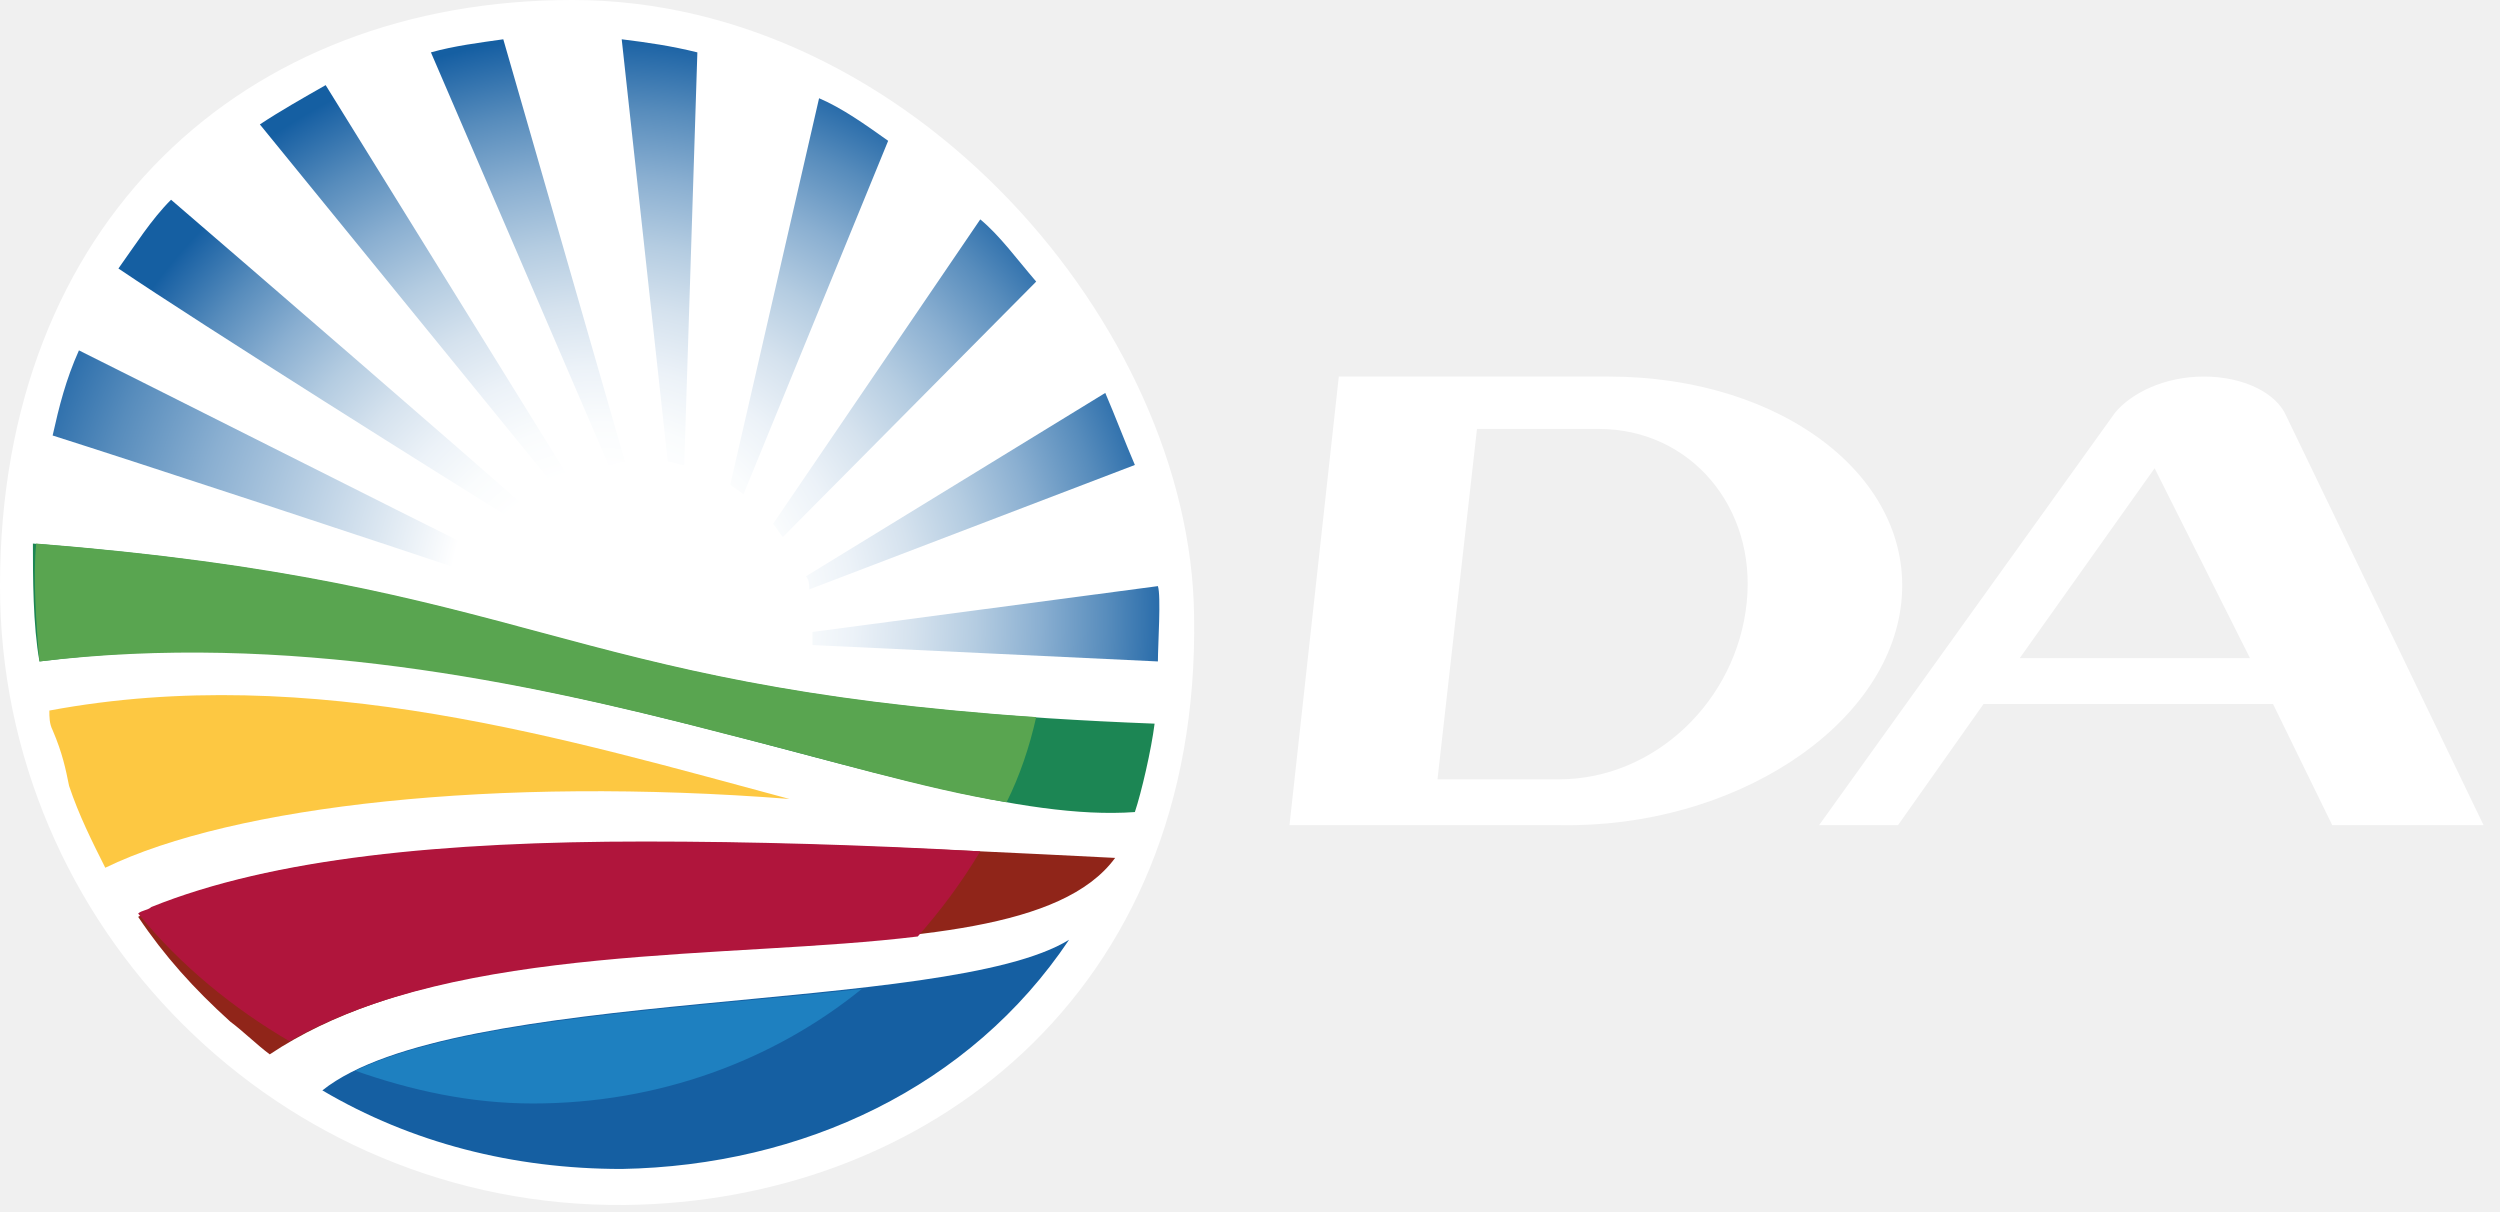
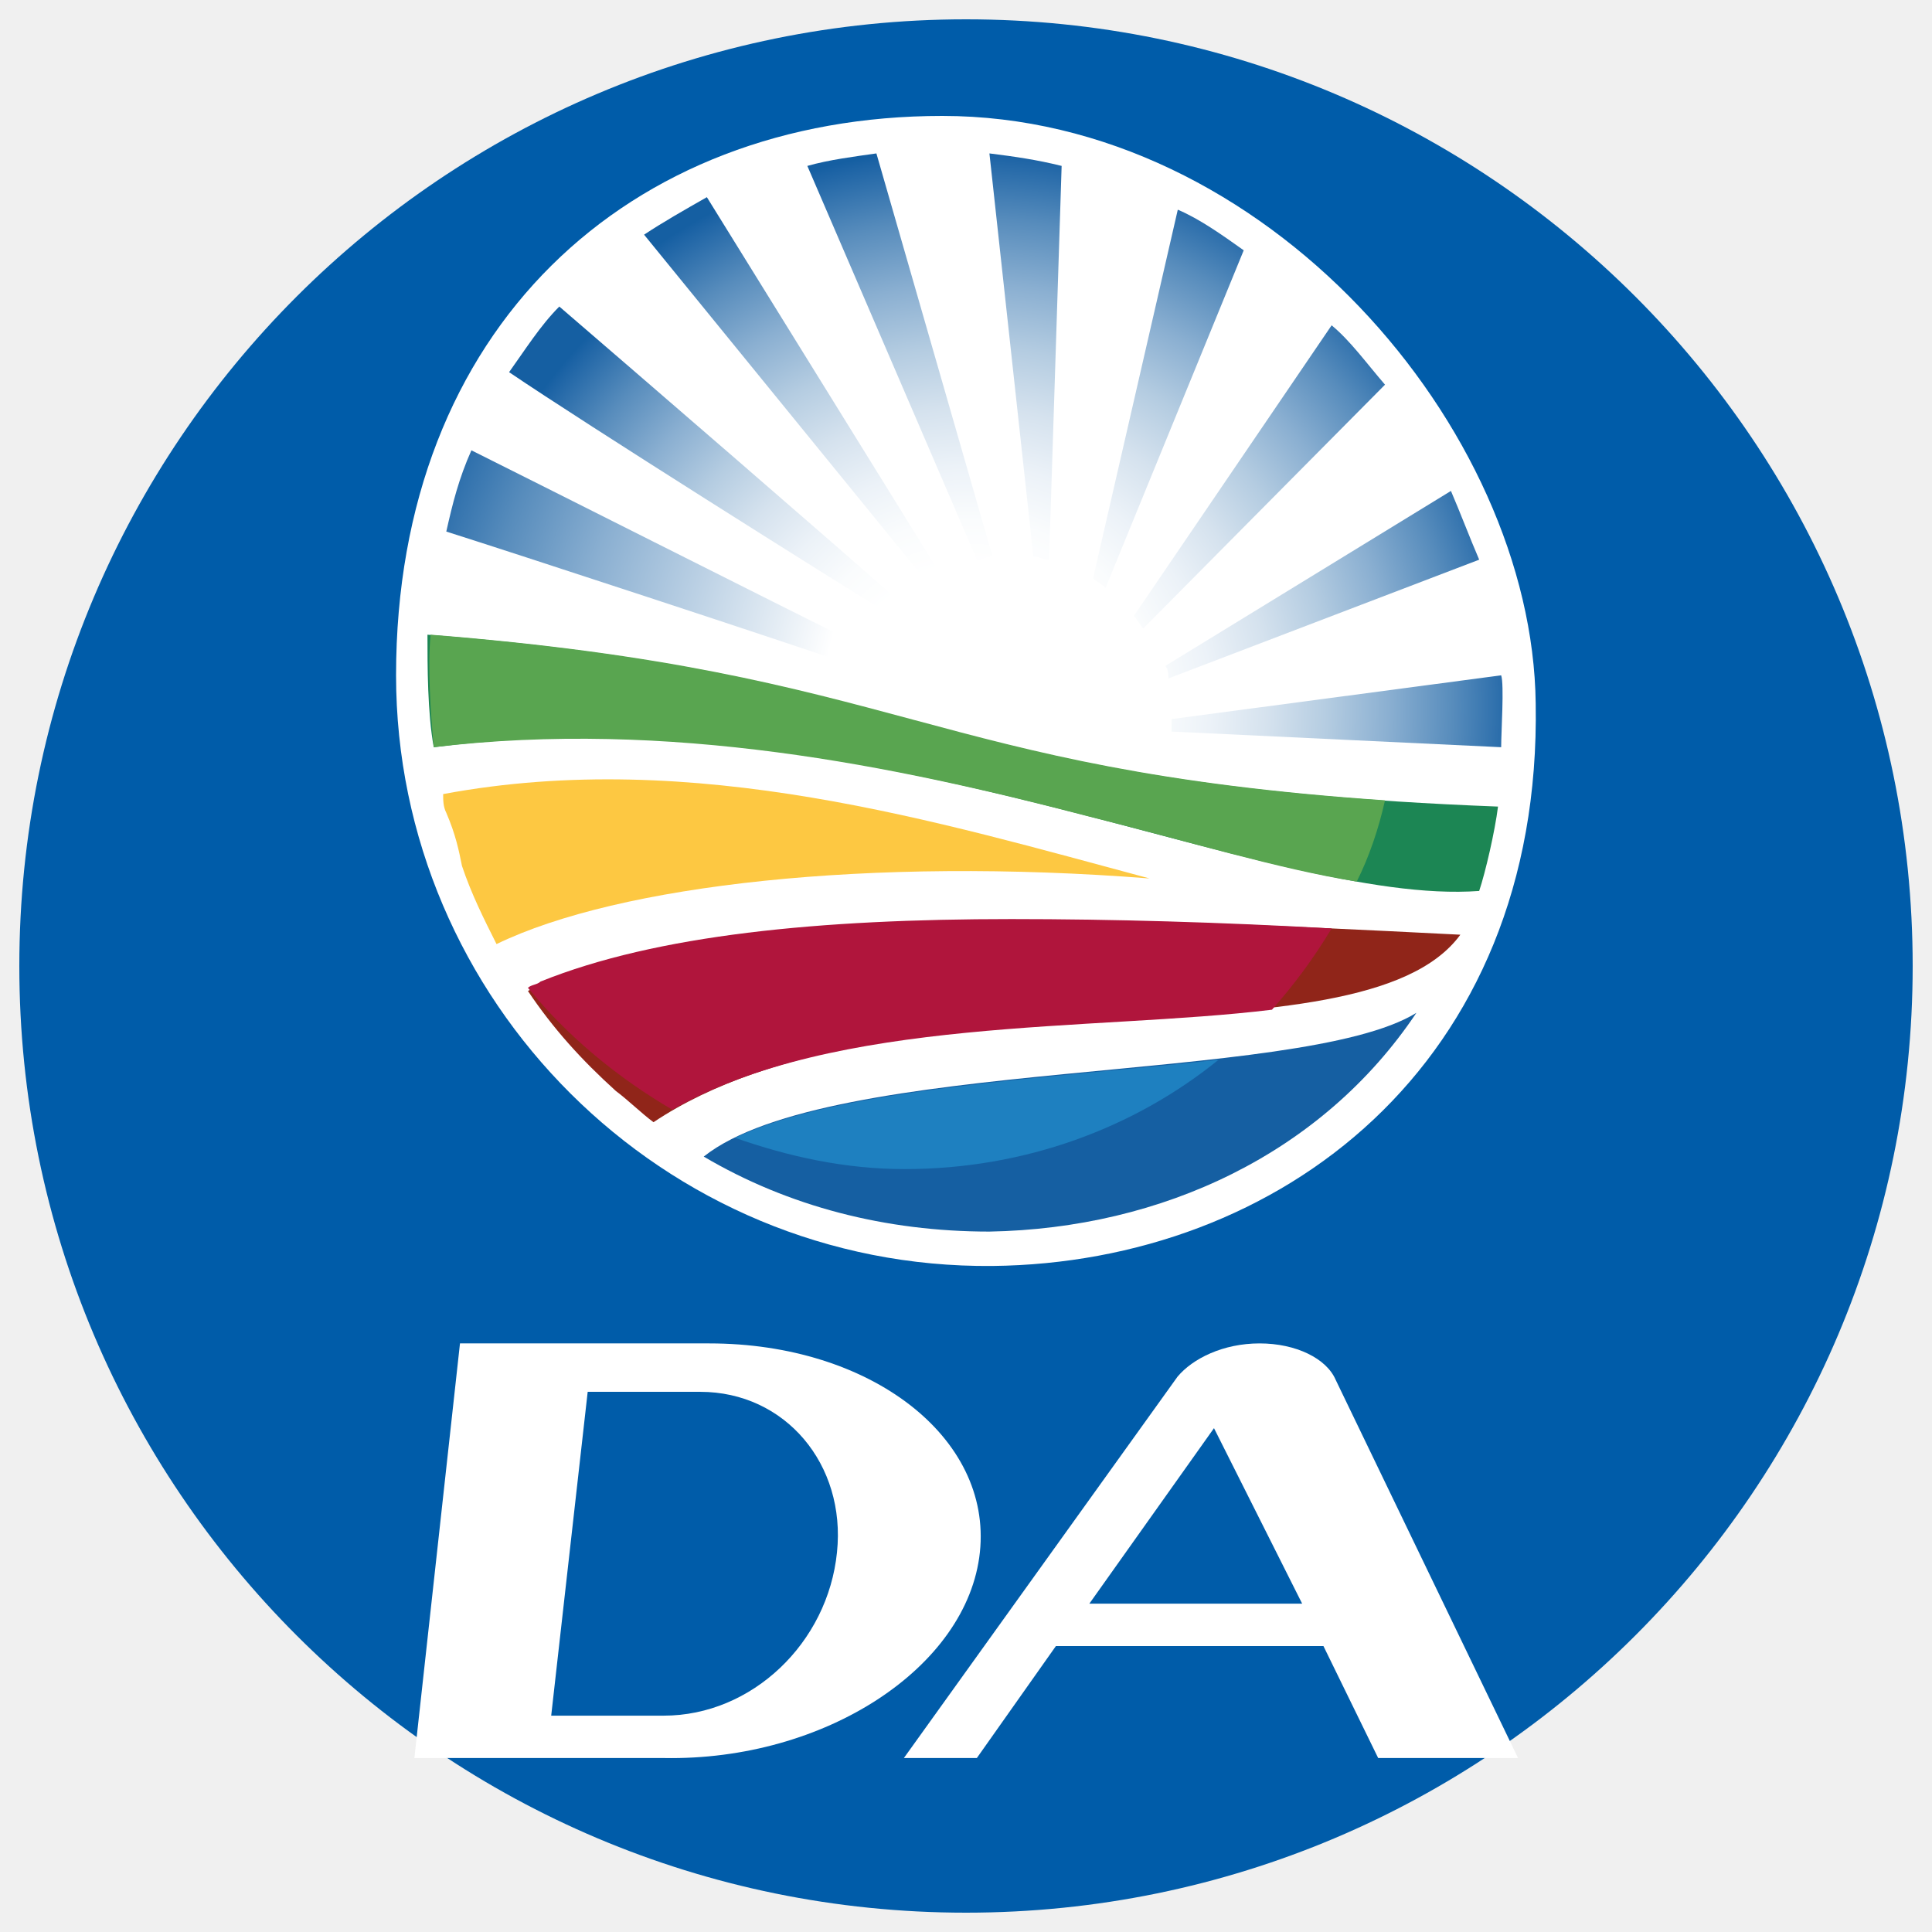
- <svg xmlns="http://www.w3.org/2000/svg" title="Democratic Alliance Logo" class="_gg0o9t" width="130px" height="63px" viewBox="0 0 130 63">
+ <svg xmlns="http://www.w3.org/2000/svg" title="Democratic Alliance Logo" width="100" height="100" viewBox="0 0 100 100">
  <defs>
    <radialGradient cx="-80.981%" cy="131.486%" fx="-80.981%" fy="131.486%" r="370.908%" gradientTransform="translate(-0.809812,1.31486),scale(1,0.398517),translate(0.809812,-1.31486)" id="radialGradient-1">
      <stop stop-color="#FFFFFF" offset="0%" />
      <stop stop-color="#FFFFFF" offset="25%" />
      <stop stop-color="#FAFCFD" offset="33.4%" />
      <stop stop-color="#ECF2F8" offset="43.13%" />
      <stop stop-color="#D5E2EE" offset="53.54%" />
      <stop stop-color="#B4CCE1" offset="64.42%" />
      <stop stop-color="#8AAFD1" offset="75.66%" />
      <stop stop-color="#578CBC" offset="87.21%" />
      <stop stop-color="#1C63A5" offset="98.81%" />
      <stop stop-color="#155FA2" offset="100%" />
    </radialGradient>
    <radialGradient cx="121.992%" cy="115.631%" fx="221.992%" fy="115.631%" r="269.953%" gradientTransform="translate(1.21992,1.15631),scale(0.515878,1),translate(-1.21992,-1.15631)" id="radialGradient-2">
      <stop stop-color="#FFFFFF" offset="0%" />
      <stop stop-color="#FFFFFF" offset="45%" />
      <stop stop-color="#8AAFD1" offset="75.66%" />
      <stop stop-color="#578CBC" offset="87.21%" />
      <stop stop-color="#1C63A5" offset="98.81%" />
      <stop stop-color="#155FA2" offset="100%" />
    </radialGradient>
    <radialGradient cx="-25.526%" cy="136.229%" fx="-25.526%" fy="136.229%" r="774.07%" gradientTransform="translate(-0.255261,1.362292),scale(1,0.177736),translate(0.255261,-1.362292)" id="radialGradient-3">
      <stop stop-color="#FFFFFF" offset="0%" />
      <stop stop-color="#FFFFFF" offset="25%" />
      <stop stop-color="#FAFCFD" offset="33.4%" />
      <stop stop-color="#ECF2F8" offset="43.13%" />
      <stop stop-color="#D5E2EE" offset="53.54%" />
      <stop stop-color="#B4CCE1" offset="64.42%" />
      <stop stop-color="#8AAFD1" offset="75.66%" />
      <stop stop-color="#578CBC" offset="87.21%" />
      <stop stop-color="#1C63A5" offset="98.81%" />
      <stop stop-color="#155FA2" offset="100%" />
    </radialGradient>
    <radialGradient cx="-60.398%" cy="43.904%" fx="-60.398%" fy="43.904%" r="768.356%" gradientTransform="translate(-0.603981,0.439043),scale(0.217127,1),translate(0.603981,-0.439043)" id="radialGradient-4">
      <stop stop-color="#FFFFFF" offset="0%" />
      <stop stop-color="#FFFFFF" offset="25%" />
      <stop stop-color="#FAFCFD" offset="33.4%" />
      <stop stop-color="#ECF2F8" offset="43.13%" />
      <stop stop-color="#D5E2EE" offset="53.54%" />
      <stop stop-color="#B4CCE1" offset="64.42%" />
      <stop stop-color="#8AAFD1" offset="75.66%" />
      <stop stop-color="#578CBC" offset="87.21%" />
      <stop stop-color="#1C63A5" offset="98.81%" />
      <stop stop-color="#155FA2" offset="100%" />
    </radialGradient>
    <radialGradient cx="88.354%" cy="136.229%" fx="88.354%" fy="136.229%" r="301.756%" gradientTransform="translate(0.883542,1.362292),scale(1,0.455931),translate(-0.883542,-1.362292)" id="radialGradient-5">
      <stop stop-color="#FFFFFF" offset="0%" />
      <stop stop-color="#FFFFFF" offset="25%" />
      <stop stop-color="#FAFCFD" offset="33.4%" />
      <stop stop-color="#ECF2F8" offset="43.13%" />
      <stop stop-color="#D5E2EE" offset="53.54%" />
      <stop stop-color="#B4CCE1" offset="64.42%" />
      <stop stop-color="#8AAFD1" offset="75.66%" />
      <stop stop-color="#578CBC" offset="87.21%" />
      <stop stop-color="#1C63A5" offset="98.81%" />
      <stop stop-color="#155FA2" offset="100%" />
    </radialGradient>
    <radialGradient cx="-61.871%" cy="115.163%" fx="-61.871%" fy="115.163%" r="298.036%" gradientTransform="translate(-0.61871,1.151633),scale(0.597256,1),translate(0.61871,-1.151633)" id="radialGradient-6">
      <stop stop-color="#FFFFFF" offset="0%" />
      <stop stop-color="#FFFFFF" offset="25%" />
      <stop stop-color="#FAFCFD" offset="33.4%" />
      <stop stop-color="#ECF2F8" offset="43.13%" />
      <stop stop-color="#D5E2EE" offset="53.54%" />
      <stop stop-color="#B4CCE1" offset="64.42%" />
      <stop stop-color="#8AAFD1" offset="75.66%" />
      <stop stop-color="#578CBC" offset="87.21%" />
      <stop stop-color="#1C63A5" offset="98.81%" />
      <stop stop-color="#155FA2" offset="100%" />
    </radialGradient>
    <radialGradient cx="110.776%" cy="132.6%" fx="110.776%" fy="132.6%" r="189.4%" gradientTransform="translate(1.107755,1.326),scale(1,0.767739),translate(-1.107755,-1.326)" id="radialGradient-7">
      <stop stop-color="#FFFFFF" offset="0%" />
      <stop stop-color="#FFFFFF" offset="25%" />
      <stop stop-color="#FAFCFD" offset="33.4%" />
      <stop stop-color="#ECF2F8" offset="43.13%" />
      <stop stop-color="#D5E2EE" offset="53.54%" />
      <stop stop-color="#B4CCE1" offset="64.42%" />
      <stop stop-color="#8AAFD1" offset="75.66%" />
      <stop stop-color="#578CBC" offset="87.21%" />
      <stop stop-color="#1C63A5" offset="98.81%" />
      <stop stop-color="#155FA2" offset="100%" />
    </radialGradient>
    <radialGradient cx="-64.839%" cy="125.874%" fx="-64.839%" fy="125.874%" r="222.545%" gradientTransform="translate(-0.648388,1.258742),scale(1,0.828532),translate(0.648388,-1.258742)" id="radialGradient-8">
      <stop stop-color="#FFFFFF" offset="0%" />
      <stop stop-color="#FFFFFF" offset="25%" />
      <stop stop-color="#FAFCFD" offset="33.4%" />
      <stop stop-color="#ECF2F8" offset="43.13%" />
      <stop stop-color="#D5E2EE" offset="53.54%" />
      <stop stop-color="#B4CCE1" offset="64.42%" />
      <stop stop-color="#8AAFD1" offset="75.66%" />
      <stop stop-color="#578CBC" offset="87.21%" />
      <stop stop-color="#1C63A5" offset="98.81%" />
      <stop stop-color="#155FA2" offset="100%" />
    </radialGradient>
    <radialGradient cx="117.703%" cy="129.392%" fx="117.703%" fy="129.392%" r="172.429%" gradientTransform="translate(1.177032,1.293919),scale(0.788378,1),translate(-1.177032,-1.293919)" id="radialGradient-9">
      <stop stop-color="#FFFFFF" offset="0%" />
      <stop stop-color="#FFFFFF" offset="25%" />
      <stop stop-color="#FAFCFD" offset="33.4%" />
      <stop stop-color="#ECF2F8" offset="43.13%" />
      <stop stop-color="#D5E2EE" offset="53.54%" />
      <stop stop-color="#B4CCE1" offset="64.42%" />
      <stop stop-color="#8AAFD1" offset="75.66%" />
      <stop stop-color="#578CBC" offset="87.21%" />
      <stop stop-color="#1C63A5" offset="98.81%" />
      <stop stop-color="#155FA2" offset="100%" />
    </radialGradient>
  </defs>
-   <g id="group" stroke="none" stroke-width="1" fill="none" fill-rule="evenodd">
-     <g id="text" fill="#FFFFFF">
-       <path d="M29.763,0 C12.658,0 0,11.578 0,30.478 C0,48.186 14.539,62.83 32.5,62.659 C48.066,62.489 62.434,51.762 62.092,32.011 C61.921,17.027 47.382,0 29.763,0 Z" id="Shape" />
-       <g id="DA" transform="translate(67, 19)">
-         <path d="M51.882,2.624 C51.368,1.432 49.658,0.581 47.605,0.581 C45.553,0.581 43.842,1.432 42.987,2.454 L27.592,23.908 L31.697,23.908 L36.145,17.608 L51.197,17.608 L54.276,23.908 L62.145,23.908 L51.882,2.624 Z M38.026,15.224 L45.039,5.349 L50,15.224 L38.026,15.224 Z" id="Shape" />
-         <path d="M31.868,12.33 C32.553,5.859 25.711,0.581 16.645,0.581 L2.618,0.581 L0.053,23.908 L11.855,23.908 L14.079,23.908 C23.145,24.078 31.184,18.8 31.868,12.33 Z M23.829,12.33 C23.316,17.438 19.039,21.524 14.079,21.524 L7.75,21.524 L9.803,3.305 L14.421,3.305 L16.132,3.305 C20.921,3.305 24.342,7.392 23.829,12.33 Z" id="Shape" />
-       </g>
-     </g>
+   <circle cx="50" cy="50" r="49" fill="#005ca9" />
+   <g id="sun" transform="translate(20.5, 6) scale(0.95)">
+     <path d="M29.763,0 C12.658,0 0,11.578 0,30.478 C0,48.186 14.539,62.83 32.5,62.659 C48.066,62.489 62.434,51.762 62.092,32.011 C61.921,17.027 47.382,0 29.763,0 Z" id="Shape" fill="#FFFFFF" />
    <path d="M32.329,60.786 C26.684,60.786 21.382,59.424 16.763,56.7 C23.605,51.251 49.263,52.784 55.592,48.868 C50.461,56.53 41.737,60.616 32.329,60.786 L32.329,60.786 Z" id="Shape" fill="#155FA2" />
    <path d="M27.711,57.381 C34.211,57.381 40.197,55.168 44.816,51.422 C35.75,52.443 24.118,52.954 18.474,55.678 C21.382,56.7 24.461,57.381 27.711,57.381 Z" id="Shape" fill="#1E80C0" />
    <path d="M57.987,44.611 C52.513,52.103 27.026,46.143 14.026,54.827 C13.342,54.316 12.658,53.635 11.974,53.124 C10.092,51.422 8.553,49.719 7.184,47.676 C7.526,47.505 7.697,47.335 8.039,47.165 C18.816,42.738 37.803,43.589 57.987,44.611" id="Shape" fill="#902519" />
    <path d="M7.868,47.165 C7.697,47.335 7.355,47.335 7.184,47.505 C9.408,50.23 12.145,52.443 15.053,54.146 C23.947,49.038 37.974,49.889 47.724,48.697 C48.921,47.335 49.947,45.973 50.974,44.27 C44.987,43.93 39,43.759 33.526,43.759 C23.092,43.759 14.197,44.611 7.868,47.165 Z" id="Shape" fill="#B0153C" />
    <path d="M59.013,42.227 C47.382,43.078 25.829,31.33 2.053,34.395 C1.711,32.522 1.711,29.968 1.711,28.265 C29.592,30.478 28.908,36.438 60.039,37.63 C59.868,38.992 59.355,41.205 59.013,42.227" id="Shape" fill="#1C8654" />
    <path d="M37.632,38.141 C43.105,39.503 48.066,41.035 52.342,41.716 C53.026,40.354 53.539,38.822 53.882,37.289 C28.908,35.586 27.711,30.308 1.882,28.265 C1.711,29.968 1.882,32.522 2.053,34.395 C14.882,32.862 27.197,35.416 37.632,38.141 Z" id="Shape" fill="#59A550" />
    <path d="M41.053,41.546 C25.829,40.354 12.145,41.886 5.474,45.122 L5.474,45.122 C4.789,43.759 4.105,42.397 3.592,40.865 C3.421,40.014 3.25,39.162 2.737,37.97 C2.566,37.63 2.566,37.289 2.566,36.949 C16.25,34.395 29.592,38.481 41.053,41.546" id="Shape" fill="#FDC842" />
    <path d="M42.592,5.108 L37.974,25.2 C38.145,25.37 38.487,25.541 38.658,25.711 L46.184,7.322 C44.987,6.47 43.789,5.619 42.592,5.108 Z" id="Shape" fill="url(#radialGradient-1)" />
    <path d="M2.737,22.646 C6.5,23.838 20.526,28.435 26,30.308 C26,29.968 26.171,29.627 26.171,29.286 C20.013,26.222 7.184,19.751 4.105,18.219 C3.421,19.751 3.079,21.114 2.737,22.646 Z" id="Shape" fill="url(#radialGradient-2)" />
    <path d="M34.724,24.008 C35.066,24.008 35.237,24.178 35.579,24.178 L36.263,2.724 C34.895,2.384 33.697,2.214 32.329,2.043 L34.724,24.008 Z" id="Shape" fill="url(#radialGradient-3)" />
    <path d="M60.211,30.478 L42.25,32.862 L42.25,33.543 L60.211,34.395 C60.211,33.543 60.382,30.989 60.211,30.478 Z" id="Shape" fill="url(#radialGradient-4)" />
    <path d="M22.408,2.724 L31.645,24.178 C31.987,24.178 32.158,24.008 32.5,24.008 L26.171,2.043 C24.974,2.214 23.605,2.384 22.408,2.724 Z" id="Shape" fill="url(#radialGradient-5)" />
    <path d="M57.474,20.432 L41.908,29.968 C42.079,30.138 42.079,30.478 42.079,30.649 L59.013,24.178 C58.5,22.986 57.987,21.624 57.474,20.432 Z" id="Shape" fill="url(#radialGradient-6)" />
    <path d="M13.513,6.47 L28.908,25.37 C29.079,25.2 29.421,25.03 29.592,24.859 L16.934,4.427 C15.737,5.108 14.539,5.789 13.513,6.47 Z" id="Shape" fill="url(#radialGradient-7)" />
    <path d="M50.974,11.408 L40.197,27.243 C40.368,27.414 40.539,27.754 40.711,27.924 L53.882,14.643 C52.855,13.451 52,12.259 50.974,11.408 Z" id="Shape" fill="url(#radialGradient-8)" />
    <path d="M6.158,13.962 C10.434,16.857 23.434,25.03 27.026,27.243 C27.197,27.073 27.368,26.732 27.539,26.562 C24.289,23.668 12.658,13.622 8.895,10.386 C7.868,11.408 7.013,12.77 6.158,13.962 Z" id="Shape" fill="url(#radialGradient-9)" />
  </g>
+   <g id="DA" transform="translate(21.4, 69) scale(0.92)" fill="#FFFFFF">
+     <path d="M51.882,2.624 C51.368,1.432 49.658,0.581 47.605,0.581 C45.553,0.581 43.842,1.432 42.987,2.454 L27.592,23.908 L31.697,23.908 L36.145,17.608 L51.197,17.608 L54.276,23.908 L62.145,23.908 L51.882,2.624 Z M38.026,15.224 L45.039,5.349 L50,15.224 L38.026,15.224 Z" id="ShapeA" />
+     <path d="M31.868,12.33 C32.553,5.859 25.711,0.581 16.645,0.581 L2.618,0.581 L0.053,23.908 L11.855,23.908 L14.079,23.908 C23.145,24.078 31.184,18.8 31.868,12.33 Z M23.829,12.33 C23.316,17.438 19.039,21.524 14.079,21.524 L7.75,21.524 L9.803,3.305 L14.421,3.305 L16.132,3.305 C20.921,3.305 24.342,7.392 23.829,12.33 Z" id="ShapeD" />
+   </g>
</svg>
